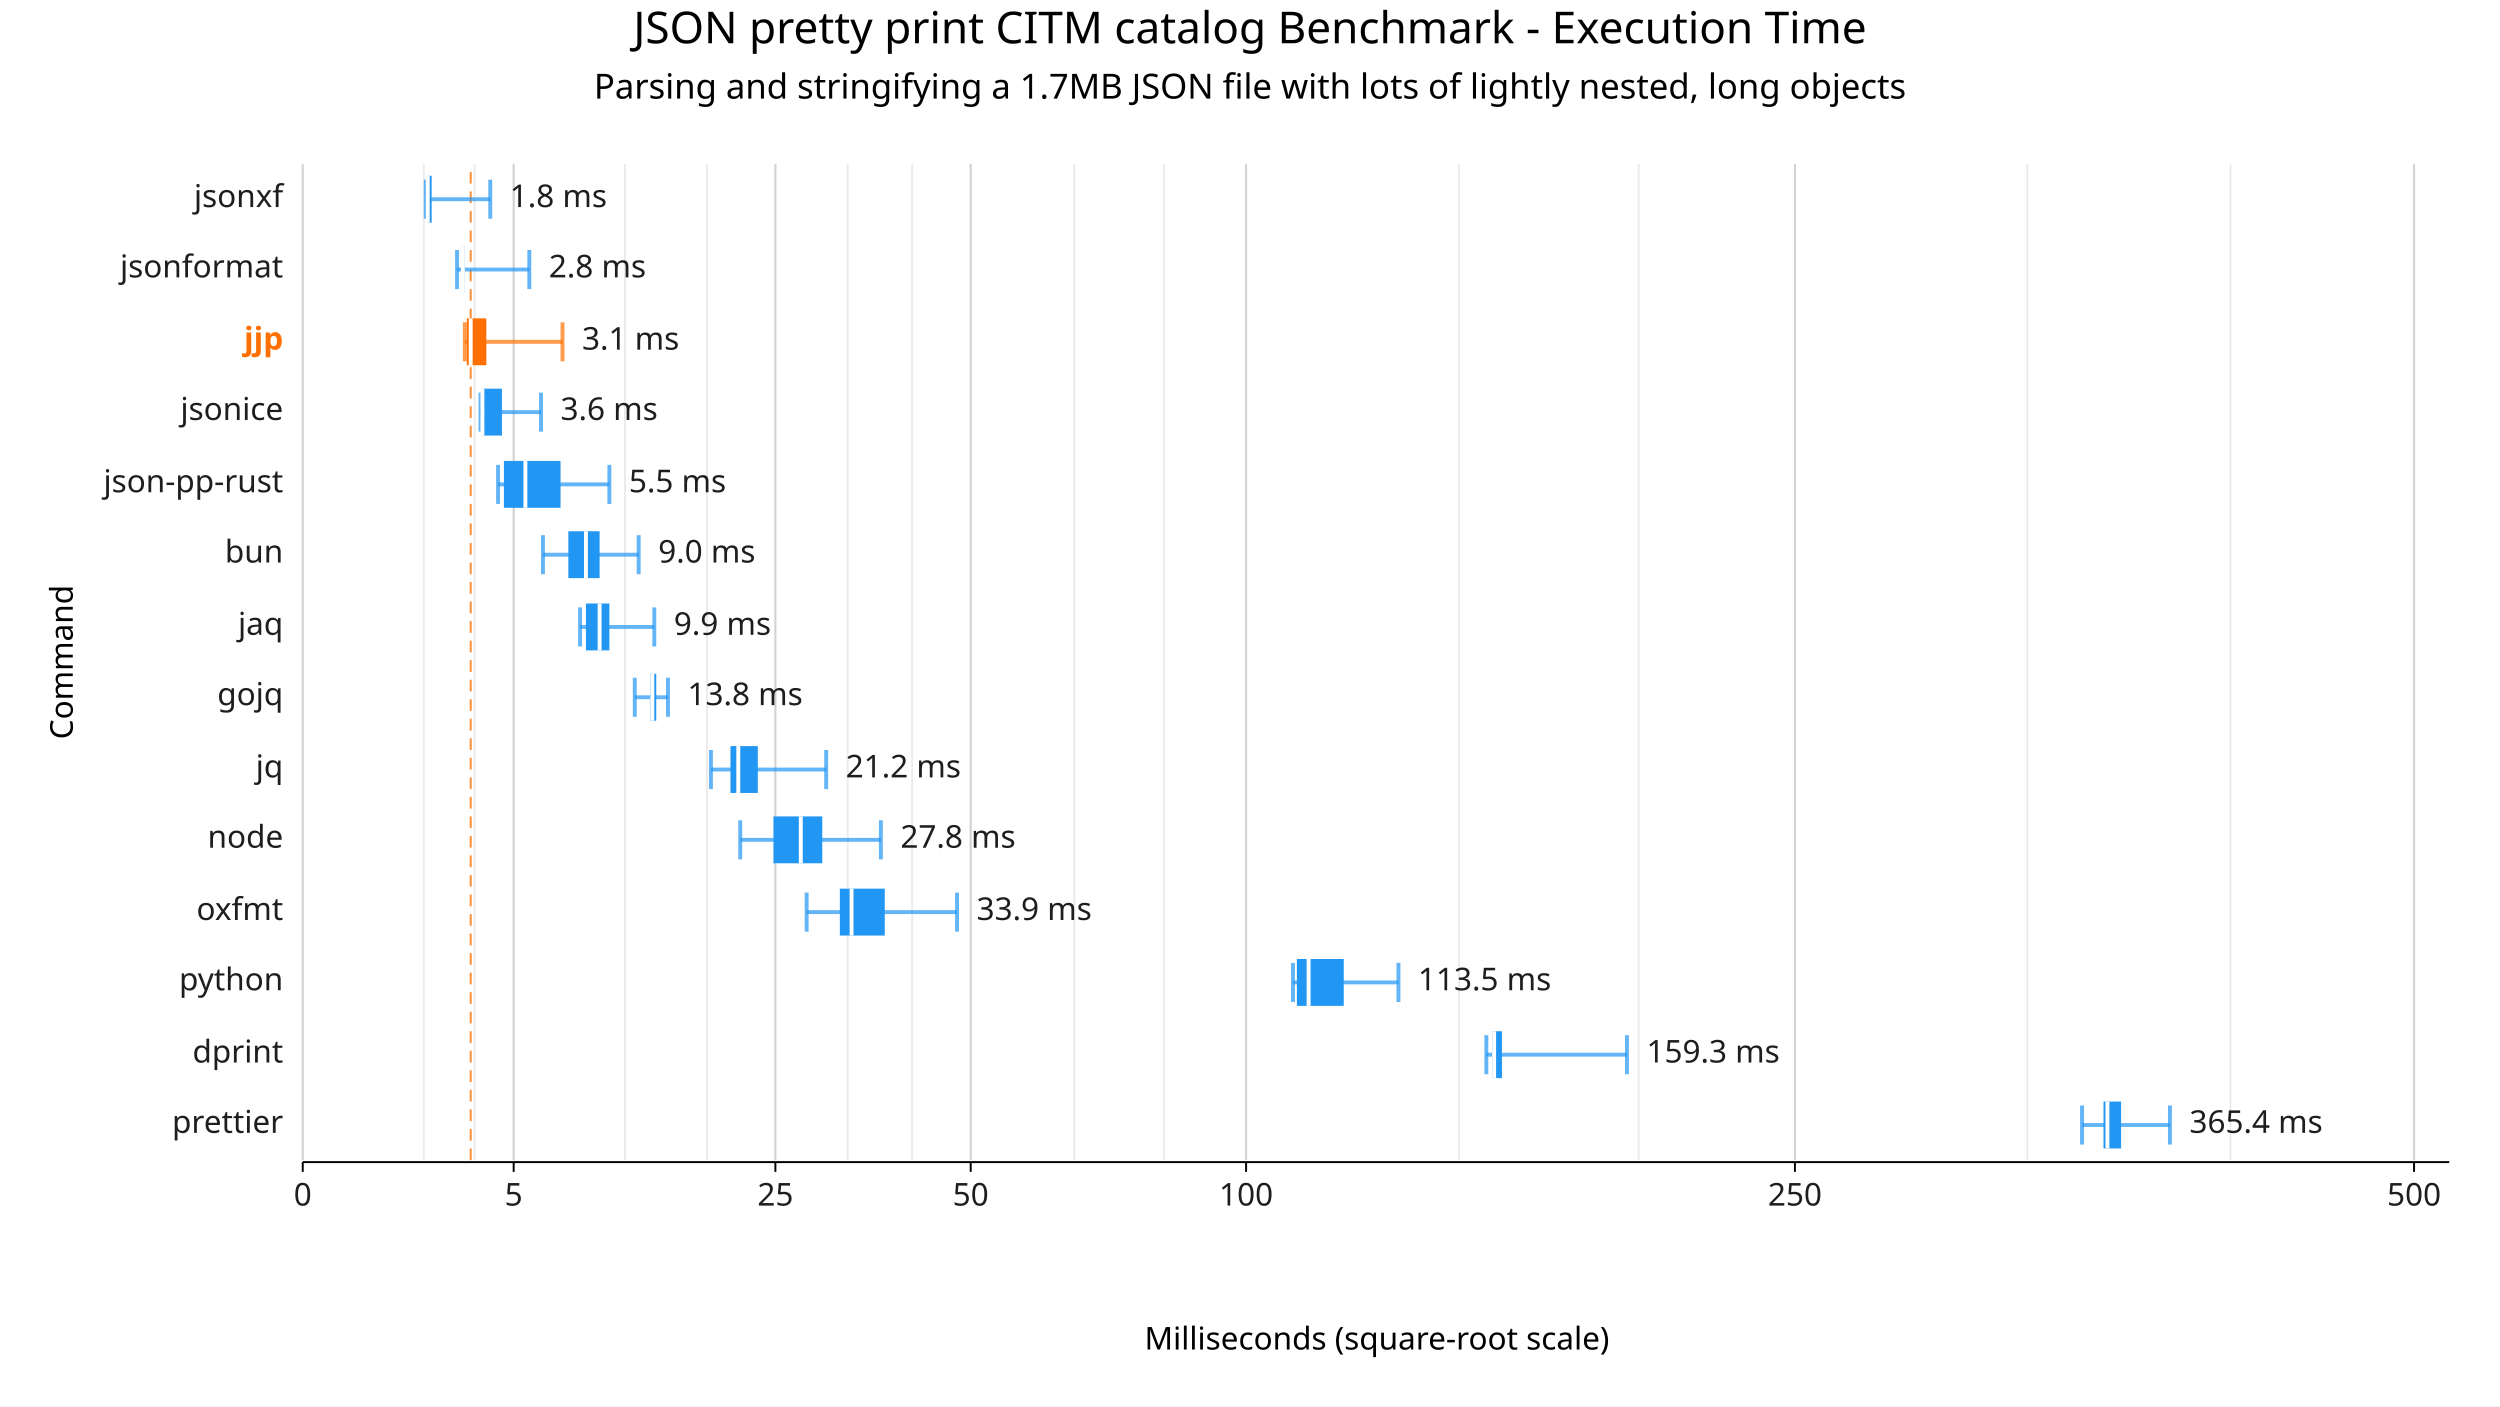
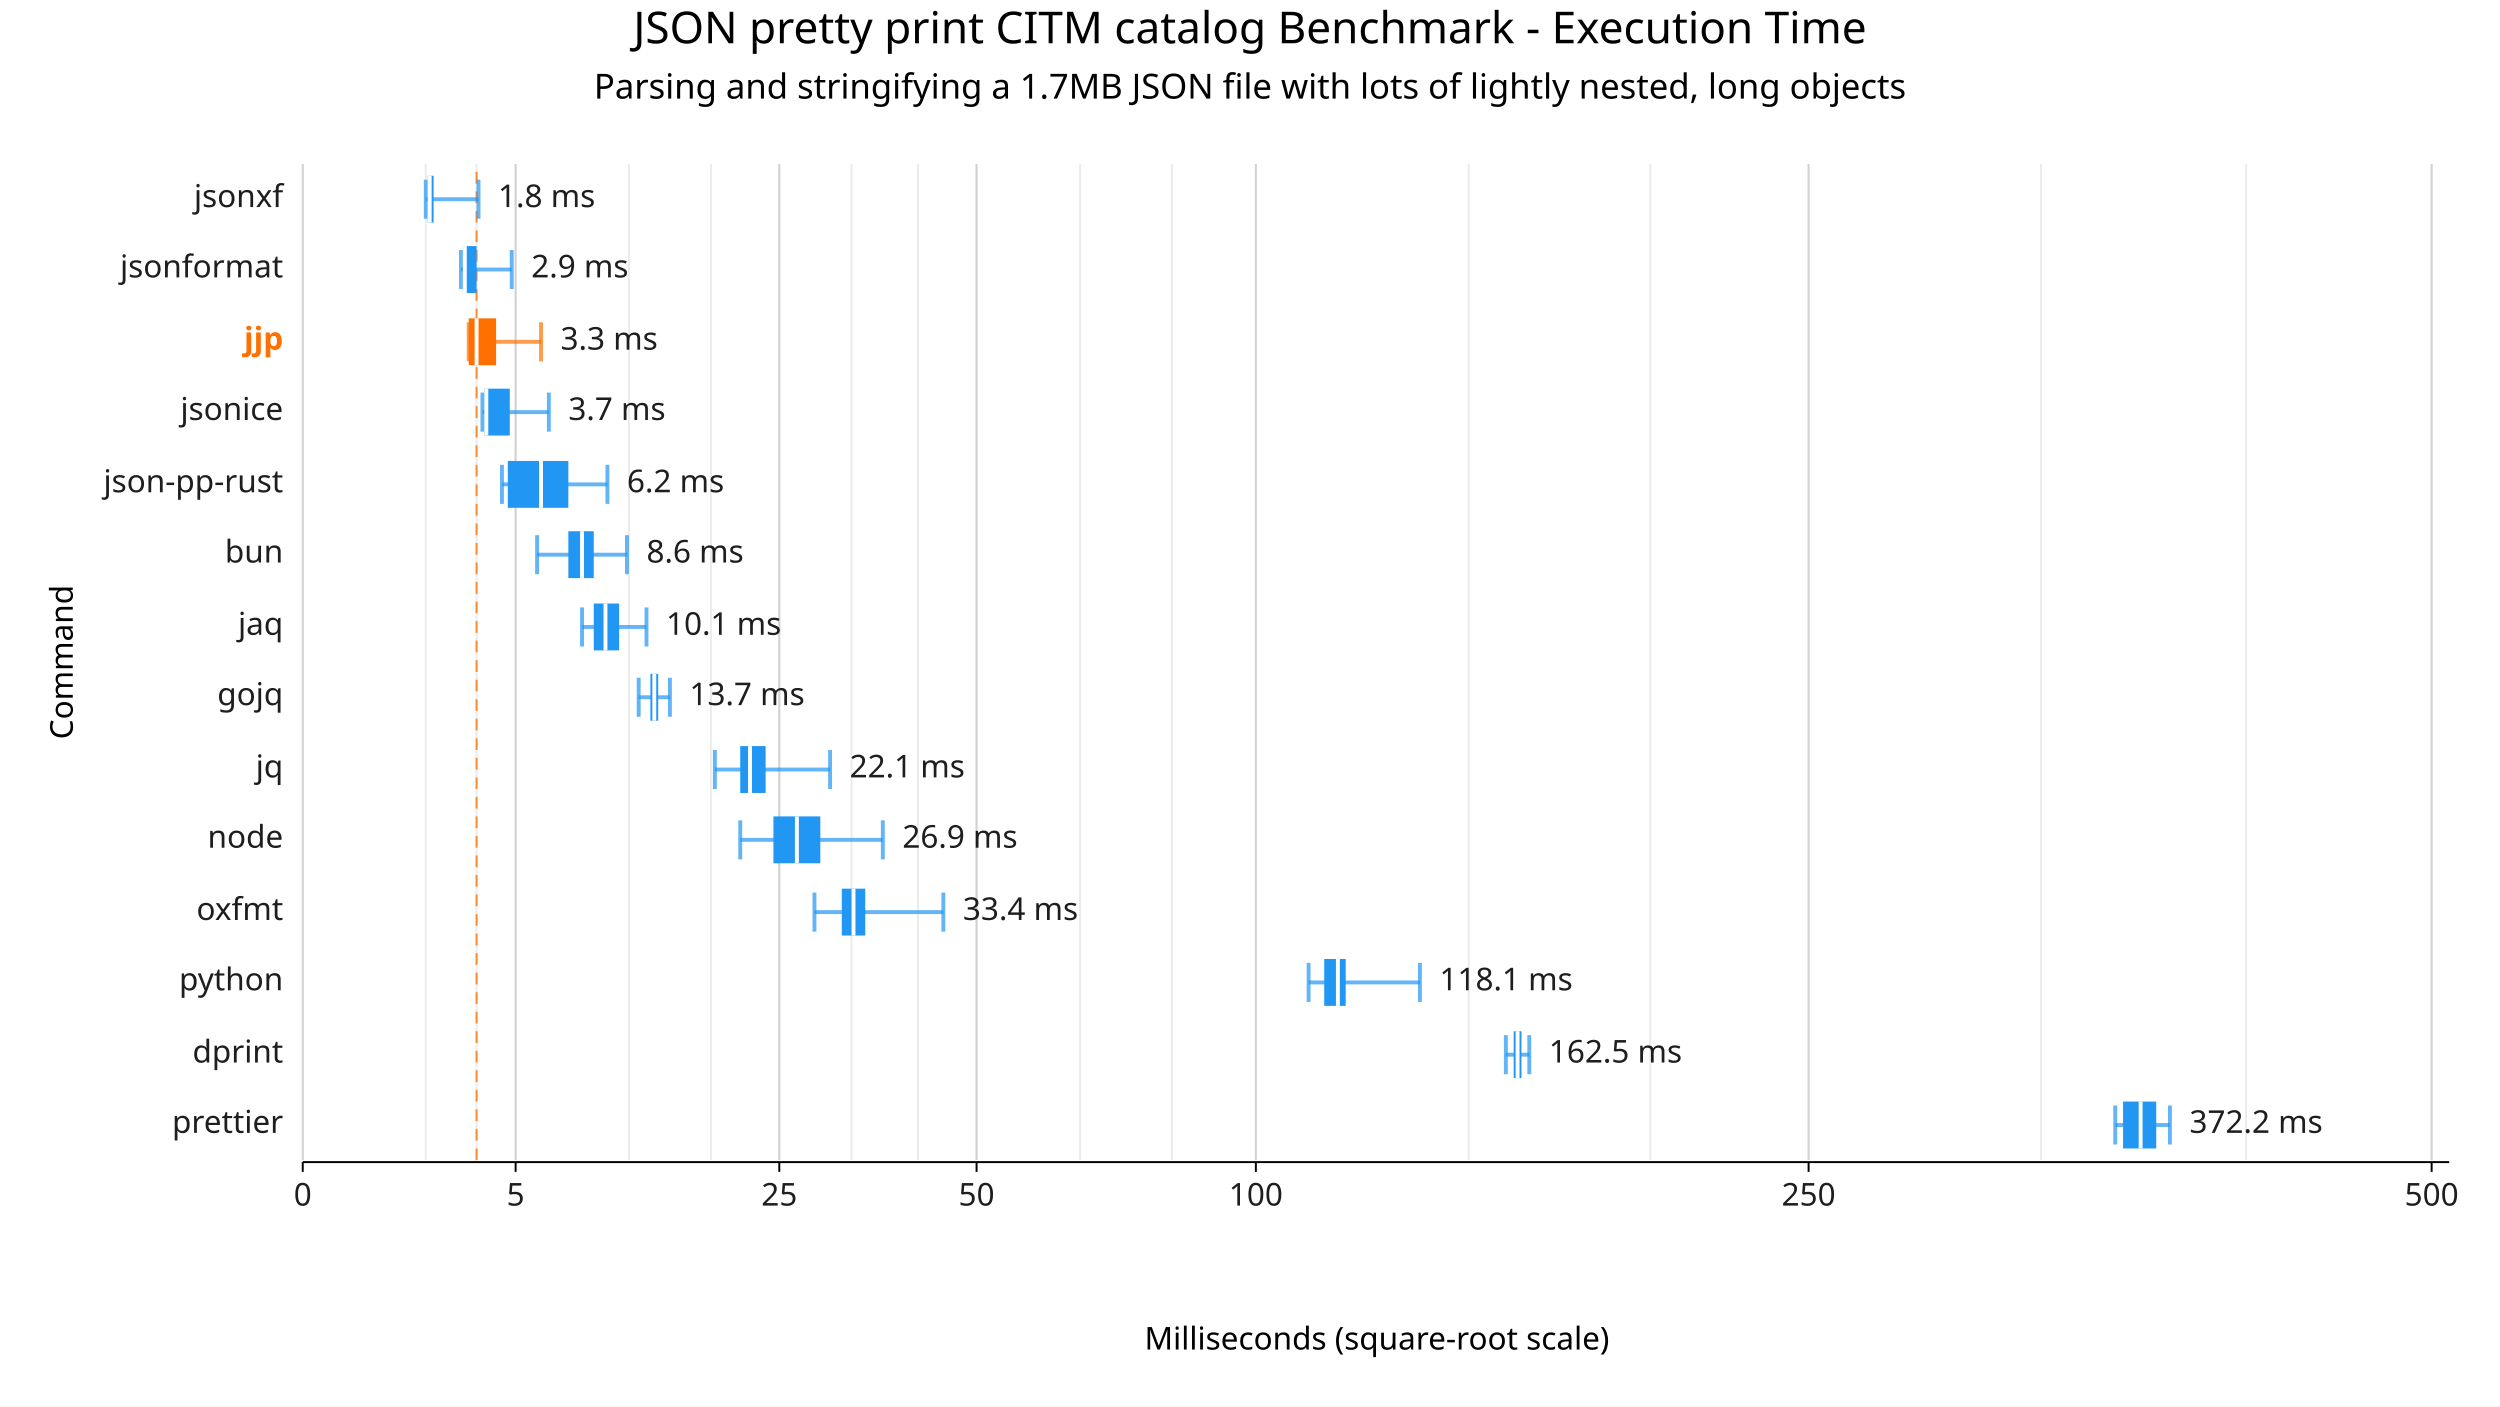
<svg xmlns="http://www.w3.org/2000/svg" width="1280" height="720" viewBox="0 0 1280 720">
-   <rect x="0" y="0" width="1280" height="720" opacity="1" fill="#FFFFFF" stroke="none" />
-   <text x="640" y="5" dy="0.76em" text-anchor="middle" font-family="sans-serif" font-size="22.581" opacity="1" fill="#000000">
- JSON pretty print CITM catalog Benchmark - Execution Time
- </text>
-   <text x="640" y="37" dy="0.76em" text-anchor="middle" font-family="sans-serif" font-size="17.742" opacity="1" fill="#000000">
- Parsing and stringifying a 1.7MB JSON file with lots of lightly nested, long objects
- </text>
-   <line opacity="1" stroke="#EBEBEB" stroke-width="1" x1="155" y1="594" x2="155" y2="84" />
-   <line opacity="1" stroke="#EBEBEB" stroke-width="1" x1="263" y1="594" x2="263" y2="84" />
-   <line opacity="1" stroke="#EBEBEB" stroke-width="1" x1="397" y1="594" x2="397" y2="84" />
-   <line opacity="1" stroke="#EBEBEB" stroke-width="1" x1="497" y1="594" x2="497" y2="84" />
-   <line opacity="1" stroke="#EBEBEB" stroke-width="1" x1="638" y1="594" x2="638" y2="84" />
-   <line opacity="1" stroke="#EBEBEB" stroke-width="1" x1="919" y1="594" x2="919" y2="84" />
-   <line opacity="1" stroke="#EBEBEB" stroke-width="1" x1="1236" y1="594" x2="1236" y2="84" />
-   <line opacity="1" stroke="#EBEBEB" stroke-width="1" x1="217" y1="594" x2="217" y2="84" />
-   <line opacity="1" stroke="#EBEBEB" stroke-width="1" x1="243" y1="594" x2="243" y2="84" />
-   <line opacity="1" stroke="#EBEBEB" stroke-width="1" x1="320" y1="594" x2="320" y2="84" />
-   <line opacity="1" stroke="#EBEBEB" stroke-width="1" x1="362" y1="594" x2="362" y2="84" />
-   <line opacity="1" stroke="#EBEBEB" stroke-width="1" x1="434" y1="594" x2="434" y2="84" />
-   <line opacity="1" stroke="#EBEBEB" stroke-width="1" x1="467" y1="594" x2="467" y2="84" />
-   <line opacity="1" stroke="#EBEBEB" stroke-width="1" x1="550" y1="594" x2="550" y2="84" />
-   <line opacity="1" stroke="#EBEBEB" stroke-width="1" x1="596" y1="594" x2="596" y2="84" />
-   <line opacity="1" stroke="#EBEBEB" stroke-width="1" x1="747" y1="594" x2="747" y2="84" />
-   <line opacity="1" stroke="#EBEBEB" stroke-width="1" x1="839" y1="594" x2="839" y2="84" />
-   <line opacity="1" stroke="#EBEBEB" stroke-width="1" x1="1038" y1="594" x2="1038" y2="84" />
-   <line opacity="1" stroke="#EBEBEB" stroke-width="1" x1="1142" y1="594" x2="1142" y2="84" />
-   <text x="25" y="339" dy="0.76em" text-anchor="middle" font-family="sans-serif" font-size="16.129" opacity="1" fill="#000000" transform="rotate(270, 25, 339)">
- Command
- </text>
-   <text x="705" y="695" dy="-0.5ex" text-anchor="middle" font-family="sans-serif" font-size="16.129" opacity="1" fill="#000000">
- Milliseconds (square-root scale)
- </text>
-   <line opacity="1" stroke="#D2D2D2" stroke-width="1" x1="155" y1="594" x2="155" y2="84" />
-   <line opacity="1" stroke="#D2D2D2" stroke-width="1" x1="263" y1="594" x2="263" y2="84" />
-   <line opacity="1" stroke="#D2D2D2" stroke-width="1" x1="397" y1="594" x2="397" y2="84" />
-   <line opacity="1" stroke="#D2D2D2" stroke-width="1" x1="497" y1="594" x2="497" y2="84" />
-   <line opacity="1" stroke="#D2D2D2" stroke-width="1" x1="638" y1="594" x2="638" y2="84" />
-   <line opacity="1" stroke="#D2D2D2" stroke-width="1" x1="919" y1="594" x2="919" y2="84" />
-   <line opacity="1" stroke="#D2D2D2" stroke-width="1" x1="1236" y1="594" x2="1236" y2="84" />
-   <polyline fill="none" opacity="1" stroke="#000000" stroke-width="1" points="155,595 1254,595 " />
-   <text x="155" y="605" dy="0.76em" text-anchor="middle" font-family="sans-serif" font-size="16.129" opacity="1" fill="#1E1E1E">
- 0
- </text>
-   <polyline fill="none" opacity="1" stroke="#000000" stroke-width="1" points="155,595 155,600 " />
-   <text x="263" y="605" dy="0.76em" text-anchor="middle" font-family="sans-serif" font-size="16.129" opacity="1" fill="#1E1E1E">
- 5
- </text>
-   <polyline fill="none" opacity="1" stroke="#000000" stroke-width="1" points="263,595 263,600 " />
-   <text x="397" y="605" dy="0.76em" text-anchor="middle" font-family="sans-serif" font-size="16.129" opacity="1" fill="#1E1E1E">
- 25
- </text>
-   <polyline fill="none" opacity="1" stroke="#000000" stroke-width="1" points="397,595 397,600 " />
-   <text x="497" y="605" dy="0.76em" text-anchor="middle" font-family="sans-serif" font-size="16.129" opacity="1" fill="#1E1E1E">
- 50
- </text>
-   <polyline fill="none" opacity="1" stroke="#000000" stroke-width="1" points="497,595 497,600 " />
-   <text x="638" y="605" dy="0.76em" text-anchor="middle" font-family="sans-serif" font-size="16.129" opacity="1" fill="#1E1E1E">
- 100
- </text>
-   <polyline fill="none" opacity="1" stroke="#000000" stroke-width="1" points="638,595 638,600 " />
-   <text x="919" y="605" dy="0.76em" text-anchor="middle" font-family="sans-serif" font-size="16.129" opacity="1" fill="#1E1E1E">
- 250
- </text>
-   <polyline fill="none" opacity="1" stroke="#000000" stroke-width="1" points="919,595 919,600 " />
-   <text x="1236" y="605" dy="0.76em" text-anchor="middle" font-family="sans-serif" font-size="16.129" opacity="1" fill="#1E1E1E">
- 500
- </text>
-   <polyline fill="none" opacity="1" stroke="#000000" stroke-width="1" points="1236,595 1236,600 " />
-   <polyline fill="none" opacity="0.8" stroke="#FF7000" stroke-width="1" points="241,594 241,588 " />
-   <polyline fill="none" opacity="0.8" stroke="#FF7000" stroke-width="1" points="241,584 241,578 " />
-   <polyline fill="none" opacity="0.8" stroke="#FF7000" stroke-width="1" points="241,574 241,568 " />
-   <polyline fill="none" opacity="0.8" stroke="#FF7000" stroke-width="1" points="241,564 241,558 " />
-   <polyline fill="none" opacity="0.8" stroke="#FF7000" stroke-width="1" points="241,554 241,548 " />
-   <polyline fill="none" opacity="0.8" stroke="#FF7000" stroke-width="1" points="241,544 241,538 " />
-   <polyline fill="none" opacity="0.8" stroke="#FF7000" stroke-width="1" points="241,534 241,528 " />
-   <polyline fill="none" opacity="0.8" stroke="#FF7000" stroke-width="1" points="241,524 241,518 " />
-   <polyline fill="none" opacity="0.8" stroke="#FF7000" stroke-width="1" points="241,514 241,508 " />
-   <polyline fill="none" opacity="0.8" stroke="#FF7000" stroke-width="1" points="241,504 241,498 " />
-   <polyline fill="none" opacity="0.8" stroke="#FF7000" stroke-width="1" points="241,494 241,488 " />
-   <polyline fill="none" opacity="0.8" stroke="#FF7000" stroke-width="1" points="241,484 241,478 " />
-   <polyline fill="none" opacity="0.8" stroke="#FF7000" stroke-width="1" points="241,474 241,468 " />
-   <polyline fill="none" opacity="0.8" stroke="#FF7000" stroke-width="1" points="241,464 241,458 " />
-   <polyline fill="none" opacity="0.8" stroke="#FF7000" stroke-width="1" points="241,454 241,448 " />
-   <polyline fill="none" opacity="0.8" stroke="#FF7000" stroke-width="1" points="241,444 241,438 " />
-   <polyline fill="none" opacity="0.8" stroke="#FF7000" stroke-width="1" points="241,434 241,428 " />
-   <polyline fill="none" opacity="0.8" stroke="#FF7000" stroke-width="1" points="241,424 241,418 " />
-   <polyline fill="none" opacity="0.8" stroke="#FF7000" stroke-width="1" points="241,414 241,408 " />
-   <polyline fill="none" opacity="0.8" stroke="#FF7000" stroke-width="1" points="241,404 241,398 " />
-   <polyline fill="none" opacity="0.8" stroke="#FF7000" stroke-width="1" points="241,394 241,388 " />
-   <polyline fill="none" opacity="0.8" stroke="#FF7000" stroke-width="1" points="241,384 241,378 " />
-   <polyline fill="none" opacity="0.8" stroke="#FF7000" stroke-width="1" points="241,374 241,368 " />
-   <polyline fill="none" opacity="0.8" stroke="#FF7000" stroke-width="1" points="241,364 241,358 " />
-   <polyline fill="none" opacity="0.8" stroke="#FF7000" stroke-width="1" points="241,354 241,348 " />
-   <polyline fill="none" opacity="0.8" stroke="#FF7000" stroke-width="1" points="241,344 241,338 " />
-   <polyline fill="none" opacity="0.8" stroke="#FF7000" stroke-width="1" points="241,334 241,328 " />
-   <polyline fill="none" opacity="0.8" stroke="#FF7000" stroke-width="1" points="241,324 241,318 " />
-   <polyline fill="none" opacity="0.8" stroke="#FF7000" stroke-width="1" points="241,314 241,308 " />
-   <polyline fill="none" opacity="0.8" stroke="#FF7000" stroke-width="1" points="241,304 241,298 " />
-   <polyline fill="none" opacity="0.8" stroke="#FF7000" stroke-width="1" points="241,294 241,288 " />
-   <polyline fill="none" opacity="0.8" stroke="#FF7000" stroke-width="1" points="241,284 241,278 " />
-   <polyline fill="none" opacity="0.8" stroke="#FF7000" stroke-width="1" points="241,274 241,268 " />
-   <polyline fill="none" opacity="0.8" stroke="#FF7000" stroke-width="1" points="241,264 241,258 " />
-   <polyline fill="none" opacity="0.8" stroke="#FF7000" stroke-width="1" points="241,254 241,248 " />
-   <polyline fill="none" opacity="0.8" stroke="#FF7000" stroke-width="1" points="241,244 241,238 " />
-   <polyline fill="none" opacity="0.8" stroke="#FF7000" stroke-width="1" points="241,234 241,228 " />
-   <polyline fill="none" opacity="0.8" stroke="#FF7000" stroke-width="1" points="241,224 241,218 " />
-   <polyline fill="none" opacity="0.8" stroke="#FF7000" stroke-width="1" points="241,214 241,208 " />
-   <polyline fill="none" opacity="0.8" stroke="#FF7000" stroke-width="1" points="241,204 241,198 " />
-   <polyline fill="none" opacity="0.8" stroke="#FF7000" stroke-width="1" points="241,194 241,188 " />
-   <polyline fill="none" opacity="0.8" stroke="#FF7000" stroke-width="1" points="241,184 241,178 " />
-   <polyline fill="none" opacity="0.8" stroke="#FF7000" stroke-width="1" points="241,174 241,168 " />
-   <polyline fill="none" opacity="0.8" stroke="#FF7000" stroke-width="1" points="241,164 241,158 " />
-   <polyline fill="none" opacity="0.8" stroke="#FF7000" stroke-width="1" points="241,154 241,148 " />
-   <polyline fill="none" opacity="0.8" stroke="#FF7000" stroke-width="1" points="241,144 241,138 " />
-   <polyline fill="none" opacity="0.8" stroke="#FF7000" stroke-width="1" points="241,134 241,128 " />
-   <polyline fill="none" opacity="0.8" stroke="#FF7000" stroke-width="1" points="241,124 241,118 " />
-   <polyline fill="none" opacity="0.8" stroke="#FF7000" stroke-width="1" points="241,114 241,108 " />
-   <polyline fill="none" opacity="0.8" stroke="#FF7000" stroke-width="1" points="241,104 241,98 " />
-   <polyline fill="none" opacity="0.8" stroke="#FF7000" stroke-width="1" points="241,94 241,88 " />
-   <polyline fill="none" opacity="0.7" stroke="#2196F3" stroke-width="2" points="1066,576 1111,576 " />
-   <polyline fill="none" opacity="1" stroke="#2196F3" stroke-width="24" points="1077,576 1086,576 " />
-   <polyline fill="none" opacity="0.7" stroke="#2196F3" stroke-width="2" points="1066,566 1066,586 " />
-   <polyline fill="none" opacity="0.7" stroke="#2196F3" stroke-width="2" points="1111,566 1111,586 " />
-   <polyline fill="none" opacity="1" stroke="#FFFFFF" stroke-width="2" points="1079,564 1079,588 " />
-   <text x="1121" y="576" dy="0.5ex" text-anchor="start" font-family="sans-serif" font-size="16.129" opacity="1" fill="#1E1E1E">
- 365.4 ms
- </text>
-   <text x="145" y="576" dy="0.5ex" text-anchor="end" font-family="sans-serif" font-size="16.129" opacity="1" fill="#1E1E1E">
- prettier
- </text>
-   <polyline fill="none" opacity="0.7" stroke="#2196F3" stroke-width="2" points="761,540 833,540 " />
-   <polyline fill="none" opacity="1" stroke="#2196F3" stroke-width="24" points="764,540 769,540 " />
-   <polyline fill="none" opacity="0.7" stroke="#2196F3" stroke-width="2" points="761,530 761,550 " />
-   <polyline fill="none" opacity="0.7" stroke="#2196F3" stroke-width="2" points="833,530 833,550 " />
-   <polyline fill="none" opacity="1" stroke="#FFFFFF" stroke-width="2" points="765,528 765,552 " />
-   <text x="843" y="540" dy="0.5ex" text-anchor="start" font-family="sans-serif" font-size="16.129" opacity="1" fill="#1E1E1E">
- 159.3 ms
- </text>
-   <text x="145" y="540" dy="0.5ex" text-anchor="end" font-family="sans-serif" font-size="16.129" opacity="1" fill="#1E1E1E">
- dprint
- </text>
-   <polyline fill="none" opacity="0.7" stroke="#2196F3" stroke-width="2" points="662,503 716,503 " />
-   <polyline fill="none" opacity="1" stroke="#2196F3" stroke-width="24" points="664,503 688,503 " />
-   <polyline fill="none" opacity="0.7" stroke="#2196F3" stroke-width="2" points="662,493 662,513 " />
-   <polyline fill="none" opacity="0.7" stroke="#2196F3" stroke-width="2" points="716,493 716,513 " />
-   <polyline fill="none" opacity="1" stroke="#FFFFFF" stroke-width="2" points="670,491 670,515 " />
-   <text x="726" y="503" dy="0.5ex" text-anchor="start" font-family="sans-serif" font-size="16.129" opacity="1" fill="#1E1E1E">
- 113.5 ms
- </text>
-   <text x="145" y="503" dy="0.5ex" text-anchor="end" font-family="sans-serif" font-size="16.129" opacity="1" fill="#1E1E1E">
- python
- </text>
-   <polyline fill="none" opacity="0.7" stroke="#2196F3" stroke-width="2" points="413,467 490,467 " />
-   <polyline fill="none" opacity="1" stroke="#2196F3" stroke-width="24" points="430,467 453,467 " />
-   <polyline fill="none" opacity="0.7" stroke="#2196F3" stroke-width="2" points="413,457 413,477 " />
-   <polyline fill="none" opacity="0.7" stroke="#2196F3" stroke-width="2" points="490,457 490,477 " />
-   <polyline fill="none" opacity="1" stroke="#FFFFFF" stroke-width="2" points="436,455 436,479 " />
-   <text x="500" y="467" dy="0.5ex" text-anchor="start" font-family="sans-serif" font-size="16.129" opacity="1" fill="#1E1E1E">
- 33.9 ms
- </text>
-   <text x="145" y="467" dy="0.5ex" text-anchor="end" font-family="sans-serif" font-size="16.129" opacity="1" fill="#1E1E1E">
- oxfmt
- </text>
-   <polyline fill="none" opacity="0.7" stroke="#2196F3" stroke-width="2" points="379,430 451,430 " />
-   <polyline fill="none" opacity="1" stroke="#2196F3" stroke-width="24" points="396,430 421,430 " />
-   <polyline fill="none" opacity="0.7" stroke="#2196F3" stroke-width="2" points="379,420 379,440 " />
-   <polyline fill="none" opacity="0.7" stroke="#2196F3" stroke-width="2" points="451,420 451,440 " />
-   <polyline fill="none" opacity="1" stroke="#FFFFFF" stroke-width="2" points="410,418 410,442 " />
-   <text x="461" y="430" dy="0.5ex" text-anchor="start" font-family="sans-serif" font-size="16.129" opacity="1" fill="#1E1E1E">
- 27.8 ms
- </text>
-   <text x="145" y="430" dy="0.5ex" text-anchor="end" font-family="sans-serif" font-size="16.129" opacity="1" fill="#1E1E1E">
- node
- </text>
-   <polyline fill="none" opacity="0.7" stroke="#2196F3" stroke-width="2" points="364,394 423,394 " />
-   <polyline fill="none" opacity="1" stroke="#2196F3" stroke-width="24" points="374,394 388,394 " />
-   <polyline fill="none" opacity="0.7" stroke="#2196F3" stroke-width="2" points="364,384 364,404 " />
-   <polyline fill="none" opacity="0.7" stroke="#2196F3" stroke-width="2" points="423,384 423,404 " />
-   <polyline fill="none" opacity="1" stroke="#FFFFFF" stroke-width="2" points="378,382 378,406 " />
-   <text x="433" y="394" dy="0.5ex" text-anchor="start" font-family="sans-serif" font-size="16.129" opacity="1" fill="#1E1E1E">
- 21.2 ms
- </text>
-   <text x="145" y="394" dy="0.5ex" text-anchor="end" font-family="sans-serif" font-size="16.129" opacity="1" fill="#1E1E1E">
- jq
- </text>
-   <polyline fill="none" opacity="0.7" stroke="#2196F3" stroke-width="2" points="325,357 342,357 " />
-   <polyline fill="none" opacity="1" stroke="#2196F3" stroke-width="24" points="333,357 336,357 " />
-   <polyline fill="none" opacity="0.7" stroke="#2196F3" stroke-width="2" points="325,347 325,367 " />
-   <polyline fill="none" opacity="0.7" stroke="#2196F3" stroke-width="2" points="342,347 342,367 " />
-   <polyline fill="none" opacity="1" stroke="#FFFFFF" stroke-width="2" points="334,345 334,369 " />
-   <text x="352" y="357" dy="0.5ex" text-anchor="start" font-family="sans-serif" font-size="16.129" opacity="1" fill="#1E1E1E">
- 13.8 ms
- </text>
-   <text x="145" y="357" dy="0.5ex" text-anchor="end" font-family="sans-serif" font-size="16.129" opacity="1" fill="#1E1E1E">
- gojq
- </text>
-   <polyline fill="none" opacity="0.7" stroke="#2196F3" stroke-width="2" points="297,321 335,321 " />
-   <polyline fill="none" opacity="1" stroke="#2196F3" stroke-width="24" points="300,321 312,321 " />
-   <polyline fill="none" opacity="0.7" stroke="#2196F3" stroke-width="2" points="297,311 297,331 " />
-   <polyline fill="none" opacity="0.7" stroke="#2196F3" stroke-width="2" points="335,311 335,331 " />
-   <polyline fill="none" opacity="1" stroke="#FFFFFF" stroke-width="2" points="307,309 307,333 " />
-   <text x="345" y="321" dy="0.5ex" text-anchor="start" font-family="sans-serif" font-size="16.129" opacity="1" fill="#1E1E1E">
- 9.9 ms
- </text>
-   <text x="145" y="321" dy="0.5ex" text-anchor="end" font-family="sans-serif" font-size="16.129" opacity="1" fill="#1E1E1E">
- jaq
- </text>
-   <polyline fill="none" opacity="0.7" stroke="#2196F3" stroke-width="2" points="278,284 327,284 " />
-   <polyline fill="none" opacity="1" stroke="#2196F3" stroke-width="24" points="291,284 307,284 " />
-   <polyline fill="none" opacity="0.7" stroke="#2196F3" stroke-width="2" points="278,274 278,294 " />
-   <polyline fill="none" opacity="0.7" stroke="#2196F3" stroke-width="2" points="327,274 327,294 " />
-   <polyline fill="none" opacity="1" stroke="#FFFFFF" stroke-width="2" points="300,272 300,296 " />
-   <text x="337" y="284" dy="0.5ex" text-anchor="start" font-family="sans-serif" font-size="16.129" opacity="1" fill="#1E1E1E">
- 9.0 ms
- </text>
-   <text x="145" y="284" dy="0.5ex" text-anchor="end" font-family="sans-serif" font-size="16.129" opacity="1" fill="#1E1E1E">
- bun
- </text>
-   <polyline fill="none" opacity="0.7" stroke="#2196F3" stroke-width="2" points="255,248 312,248 " />
-   <polyline fill="none" opacity="1" stroke="#2196F3" stroke-width="24" points="258,248 287,248 " />
-   <polyline fill="none" opacity="0.7" stroke="#2196F3" stroke-width="2" points="255,238 255,258 " />
-   <polyline fill="none" opacity="0.7" stroke="#2196F3" stroke-width="2" points="312,238 312,258 " />
-   <polyline fill="none" opacity="1" stroke="#FFFFFF" stroke-width="2" points="269,236 269,260 " />
-   <text x="322" y="248" dy="0.5ex" text-anchor="start" font-family="sans-serif" font-size="16.129" opacity="1" fill="#1E1E1E">
- 5.5 ms
- </text>
-   <text x="145" y="248" dy="0.5ex" text-anchor="end" font-family="sans-serif" font-size="16.129" opacity="1" fill="#1E1E1E">
- json-pp-rust
- </text>
-   <polyline fill="none" opacity="0.7" stroke="#2196F3" stroke-width="2" points="246,211 277,211 " />
-   <polyline fill="none" opacity="1" stroke="#2196F3" stroke-width="24" points="247,211 257,211 " />
-   <polyline fill="none" opacity="0.7" stroke="#2196F3" stroke-width="2" points="246,201 246,221 " />
-   <polyline fill="none" opacity="0.7" stroke="#2196F3" stroke-width="2" points="277,201 277,221 " />
-   <polyline fill="none" opacity="1" stroke="#FFFFFF" stroke-width="2" points="247,199 247,223 " />
-   <text x="287" y="211" dy="0.5ex" text-anchor="start" font-family="sans-serif" font-size="16.129" opacity="1" fill="#1E1E1E">
- 3.6 ms
- </text>
-   <text x="145" y="211" dy="0.5ex" text-anchor="end" font-family="sans-serif" font-size="16.129" opacity="1" fill="#1E1E1E">
- jsonice
- </text>
-   <polyline fill="none" opacity="0.7" stroke="#FF7000" stroke-width="2" points="238,175 288,175 " />
-   <polyline fill="none" opacity="1" stroke="#FF7000" stroke-width="24" points="239,175 249,175 " />
-   <polyline fill="none" opacity="0.7" stroke="#FF7000" stroke-width="2" points="238,165 238,185 " />
-   <polyline fill="none" opacity="0.7" stroke="#FF7000" stroke-width="2" points="288,165 288,185 " />
-   <polyline fill="none" opacity="1" stroke="#FFFFFF" stroke-width="2" points="241,163 241,187 " />
-   <text x="298" y="175" dy="0.5ex" text-anchor="start" font-family="sans-serif" font-size="16.129" opacity="1" fill="#1E1E1E">
- 3.1 ms
- </text>
-   <text x="145" y="175" dy="0.5ex" text-anchor="end" font-family="sans-serif" font-size="16.129" opacity="1" fill="#FF7000" font-weight="bold">
- jjp
- </text>
-   <polyline fill="none" opacity="0.7" stroke="#2196F3" stroke-width="2" points="234,138 271,138 " />
-   <polyline fill="none" opacity="1" stroke="#2196F3" stroke-width="24" points="236,138 238,138 " />
-   <polyline fill="none" opacity="0.7" stroke="#2196F3" stroke-width="2" points="234,128 234,148 " />
-   <polyline fill="none" opacity="0.7" stroke="#2196F3" stroke-width="2" points="271,128 271,148 " />
-   <polyline fill="none" opacity="1" stroke="#FFFFFF" stroke-width="2" points="237,126 237,150 " />
-   <text x="281" y="138" dy="0.5ex" text-anchor="start" font-family="sans-serif" font-size="16.129" opacity="1" fill="#1E1E1E">
- 2.8 ms
- </text>
-   <text x="145" y="138" dy="0.5ex" text-anchor="end" font-family="sans-serif" font-size="16.129" opacity="1" fill="#1E1E1E">
- jsonformat
- </text>
-   <polyline fill="none" opacity="0.7" stroke="#2196F3" stroke-width="2" points="218,102 251,102 " />
-   <polyline fill="none" opacity="1" stroke="#2196F3" stroke-width="24" points="219,102 221,102 " />
-   <polyline fill="none" opacity="0.7" stroke="#2196F3" stroke-width="2" points="218,92 218,112 " />
-   <polyline fill="none" opacity="0.7" stroke="#2196F3" stroke-width="2" points="251,92 251,112 " />
-   <polyline fill="none" opacity="1" stroke="#FFFFFF" stroke-width="2" points="219,90 219,114 " />
-   <text x="261" y="102" dy="0.5ex" text-anchor="start" font-family="sans-serif" font-size="16.129" opacity="1" fill="#1E1E1E">
- 1.8 ms
- </text>
-   <text x="145" y="102" dy="0.5ex" text-anchor="end" font-family="sans-serif" font-size="16.129" opacity="1" fill="#1E1E1E">
- jsonxf
- </text>
+   <path fill="#fff" d="M0 0h1280v720H0Z" />
+   <text x="640" y="5" fill="#000" dy=".76em" font-family="sans-serif" font-size="22.581px" text-anchor="middle">JSON pretty print CITM catalog Benchmark - Execution Time</text>
+   <text x="640" y="37" fill="#000" dy=".76em" font-family="sans-serif" font-size="17.742px" text-anchor="middle">Parsing and stringifying a 1.7MB JSON file with lots of lightly nested, long objects</text>
+   <path stroke="#ebebeb" d="M155 594V84M264 594V84M399 594V84M500 594V84M643 594V84M926 594V84M1245 594V84M218 594V84M244 594V84M322 594V84M364 594V84M436 594V84M470 594V84M553 594V84M600 594V84M752 594V84M845 594V84M1045 594V84M1150 594V84" />
+   <text x="25" y="339" fill="#000" dy=".76em" font-family="sans-serif" font-size="16.129px" text-anchor="middle" transform="rotate(270 25 339)">Command</text>
+   <text x="705" y="695" fill="#000" dy="-.5ex" font-family="sans-serif" font-size="16.129px" text-anchor="middle">Milliseconds (square-root scale)</text>
+   <path stroke="#d2d2d2" d="M155 594V84M264 594V84M399 594V84M500 594V84M643 594V84M926 594V84M1245 594V84" />
+   <path fill="none" stroke="#000" d="M155 595h1099" />
+   <text x="155" y="605" fill="#1e1e1e" dy=".76em" font-family="sans-serif" font-size="16.129px" text-anchor="middle">0</text>
+   <path fill="none" stroke="#000" d="M155 595v5" />
+   <text x="264" y="605" fill="#1e1e1e" dy=".76em" font-family="sans-serif" font-size="16.129px" text-anchor="middle">5</text>
+   <path fill="none" stroke="#000" d="M264 595v5" />
+   <text x="399" y="605" fill="#1e1e1e" dy=".76em" font-family="sans-serif" font-size="16.129px" text-anchor="middle">25</text>
+   <path fill="none" stroke="#000" d="M399 595v5" />
+   <text x="500" y="605" fill="#1e1e1e" dy=".76em" font-family="sans-serif" font-size="16.129px" text-anchor="middle">50</text>
+   <path fill="none" stroke="#000" d="M500 595v5" />
+   <text x="643" y="605" fill="#1e1e1e" dy=".76em" font-family="sans-serif" font-size="16.129px" text-anchor="middle">100</text>
+   <path fill="none" stroke="#000" d="M643 595v5" />
+   <text x="926" y="605" fill="#1e1e1e" dy=".76em" font-family="sans-serif" font-size="16.129px" text-anchor="middle">250</text>
+   <path fill="none" stroke="#000" d="M926 595v5" />
+   <text x="1245" y="605" fill="#1e1e1e" dy=".76em" font-family="sans-serif" font-size="16.129px" text-anchor="middle">500</text>
+   <path fill="none" stroke="#000" d="M1245 595v5" />
+   <path fill="none" stroke="#ff7000" d="M244 594v-6M244 584v-6M244 574v-6M244 564v-6M244 554v-6M244 544v-6M244 534v-6M244 524v-6M244 514v-6M244 504v-6M244 494v-6M244 484v-6M244 474v-6M244 464v-6M244 454v-6M244 444v-6M244 434v-6M244 424v-6M244 414v-6M244 404v-6M244 394v-6M244 384v-6M244 374v-6M244 364v-6M244 354v-6M244 344v-6M244 334v-6M244 324v-6M244 314v-6M244 304v-6M244 294v-6M244 284v-6M244 274v-6M244 264v-6M244 254v-6M244 244v-6M244 234v-6M244 224v-6M244 214v-6M244 204v-6M244 194v-6M244 184v-6M244 174v-6M244 164v-6M244 154v-6M244 144v-6M244 134v-6M244 124v-6M244 114v-6M244 104v-6M244 94v-6" opacity=".8" />
+   <path fill="none" stroke="#2196f3" stroke-width="2" d="M1083 576h28" opacity=".7" />
+   <path fill="none" stroke="#2196f3" stroke-width="24" d="M1087 576h17" />
+   <path fill="none" stroke="#2196f3" stroke-width="2" d="M1083 566v20M1111 566v20" opacity=".7" />
+   <path fill="none" stroke="#fff" stroke-width="2" d="M1096 564v24" />
+   <text x="1121" y="576" fill="#1e1e1e" dy=".5ex" font-family="sans-serif" font-size="16.129px">372.2 ms</text>
+   <text x="145" y="576" fill="#1e1e1e" dy=".5ex" font-family="sans-serif" font-size="16.129px" text-anchor="end">prettier</text>
+   <path fill="none" stroke="#2196f3" stroke-width="2" d="M771 540h12" opacity=".7" />
+   <path fill="none" stroke="#2196f3" stroke-width="24" d="M775 540h4" />
+   <path fill="none" stroke="#2196f3" stroke-width="2" d="M771 530v20M783 530v20" opacity=".7" />
+   <path fill="none" stroke="#fff" stroke-width="2" d="M777 528v24" />
+   <text x="793" y="540" fill="#1e1e1e" dy=".5ex" font-family="sans-serif" font-size="16.129px">162.5 ms</text>
+   <text x="145" y="540" fill="#1e1e1e" dy=".5ex" font-family="sans-serif" font-size="16.129px" text-anchor="end">dprint</text>
+   <path fill="none" stroke="#2196f3" stroke-width="2" d="M670 503h57" opacity=".7" />
+   <path fill="none" stroke="#2196f3" stroke-width="24" d="M678 503h11" />
+   <path fill="none" stroke="#2196f3" stroke-width="2" d="M670 493v20M727 493v20" opacity=".7" />
+   <path fill="none" stroke="#fff" stroke-width="2" d="M685 491v24" />
+   <text x="737" y="503" fill="#1e1e1e" dy=".5ex" font-family="sans-serif" font-size="16.129px">118.1 ms</text>
+   <text x="145" y="503" fill="#1e1e1e" dy=".5ex" font-family="sans-serif" font-size="16.129px" text-anchor="end">python</text>
+   <path fill="none" stroke="#2196f3" stroke-width="2" d="M417 467h66" opacity=".7" />
+   <path fill="none" stroke="#2196f3" stroke-width="24" d="M431 467h12" />
+   <path fill="none" stroke="#2196f3" stroke-width="2" d="M417 457v20M483 457v20" opacity=".7" />
+   <path fill="none" stroke="#fff" stroke-width="2" d="M437 455v24" />
+   <text x="493" y="467" fill="#1e1e1e" dy=".5ex" font-family="sans-serif" font-size="16.129px">33.4 ms</text>
+   <text x="145" y="467" fill="#1e1e1e" dy=".5ex" font-family="sans-serif" font-size="16.129px" text-anchor="end">oxfmt</text>
+   <path fill="none" stroke="#2196f3" stroke-width="2" d="M379 430h73" opacity=".7" />
+   <path fill="none" stroke="#2196f3" stroke-width="24" d="M396 430h24" />
+   <path fill="none" stroke="#2196f3" stroke-width="2" d="M379 420v20M452 420v20" opacity=".7" />
+   <path fill="none" stroke="#fff" stroke-width="2" d="M408 418v24" />
+   <text x="462" y="430" fill="#1e1e1e" dy=".5ex" font-family="sans-serif" font-size="16.129px">26.9 ms</text>
+   <text x="145" y="430" fill="#1e1e1e" dy=".5ex" font-family="sans-serif" font-size="16.129px" text-anchor="end">node</text>
+   <path fill="none" stroke="#2196f3" stroke-width="2" d="M366 394h59" opacity=".7" />
+   <path fill="none" stroke="#2196f3" stroke-width="24" d="M379 394h13" />
+   <path fill="none" stroke="#2196f3" stroke-width="2" d="M366 384v20M425 384v20" opacity=".7" />
+   <path fill="none" stroke="#fff" stroke-width="2" d="M384 382v24" />
+   <text x="435" y="394" fill="#1e1e1e" dy=".5ex" font-family="sans-serif" font-size="16.129px">22.1 ms</text>
+   <text x="145" y="394" fill="#1e1e1e" dy=".5ex" font-family="sans-serif" font-size="16.129px" text-anchor="end">jq</text>
+   <path fill="none" stroke="#2196f3" stroke-width="2" d="M327 357h16" opacity=".7" />
+   <path fill="none" stroke="#2196f3" stroke-width="24" d="M333 357h4" />
+   <path fill="none" stroke="#2196f3" stroke-width="2" d="M327 347v20M343 347v20" opacity=".7" />
+   <path fill="none" stroke="#fff" stroke-width="2" d="M335 345v24" />
+   <text x="353" y="357" fill="#1e1e1e" dy=".5ex" font-family="sans-serif" font-size="16.129px">13.7 ms</text>
+   <text x="145" y="357" fill="#1e1e1e" dy=".5ex" font-family="sans-serif" font-size="16.129px" text-anchor="end">gojq</text>
+   <path fill="none" stroke="#2196f3" stroke-width="2" d="M298 321h33" opacity=".7" />
+   <path fill="none" stroke="#2196f3" stroke-width="24" d="M304 321h13" />
+   <path fill="none" stroke="#2196f3" stroke-width="2" d="M298 311v20M331 311v20" opacity=".7" />
+   <path fill="none" stroke="#fff" stroke-width="2" d="M310 309v24" />
+   <text x="341" y="321" fill="#1e1e1e" dy=".5ex" font-family="sans-serif" font-size="16.129px">10.1 ms</text>
+   <text x="145" y="321" fill="#1e1e1e" dy=".5ex" font-family="sans-serif" font-size="16.129px" text-anchor="end">jaq</text>
+   <path fill="none" stroke="#2196f3" stroke-width="2" d="M275 284h46" opacity=".7" />
+   <path fill="none" stroke="#2196f3" stroke-width="24" d="M291 284h13" />
+   <path fill="none" stroke="#2196f3" stroke-width="2" d="M275 274v20M321 274v20" opacity=".7" />
+   <path fill="none" stroke="#fff" stroke-width="2" d="M298 272v24" />
+   <text x="331" y="284" fill="#1e1e1e" dy=".5ex" font-family="sans-serif" font-size="16.129px">8.6 ms</text>
+   <text x="145" y="284" fill="#1e1e1e" dy=".5ex" font-family="sans-serif" font-size="16.129px" text-anchor="end">bun</text>
+   <path fill="none" stroke="#2196f3" stroke-width="2" d="M257 248h54" opacity=".7" />
+   <path fill="none" stroke="#2196f3" stroke-width="24" d="M260 248h31" />
+   <path fill="none" stroke="#2196f3" stroke-width="2" d="M257 238v20M311 238v20" opacity=".7" />
+   <path fill="none" stroke="#fff" stroke-width="2" d="M277 236v24" />
+   <text x="321" y="248" fill="#1e1e1e" dy=".5ex" font-family="sans-serif" font-size="16.129px">6.2 ms</text>
+   <text x="145" y="248" fill="#1e1e1e" dy=".5ex" font-family="sans-serif" font-size="16.129px" text-anchor="end">json-pp-rust</text>
+   <path fill="none" stroke="#2196f3" stroke-width="2" d="M247 211h34" opacity=".7" />
+   <path fill="none" stroke="#2196f3" stroke-width="24" d="M248 211h13" />
+   <path fill="none" stroke="#2196f3" stroke-width="2" d="M247 201v20M281 201v20" opacity=".7" />
+   <path fill="none" stroke="#fff" stroke-width="2" d="M249 199v24" />
+   <text x="291" y="211" fill="#1e1e1e" dy=".5ex" font-family="sans-serif" font-size="16.129px">3.7 ms</text>
+   <text x="145" y="211" fill="#1e1e1e" dy=".5ex" font-family="sans-serif" font-size="16.129px" text-anchor="end">jsonice</text>
+   <path fill="none" stroke="#ff7000" stroke-width="2" d="M240 175h37" opacity=".7" />
+   <path fill="none" stroke="#ff7000" stroke-width="24" d="M240 175h14" />
+   <path fill="none" stroke="#ff7000" stroke-width="2" d="M240 165v20M277 165v20" opacity=".7" />
+   <path fill="none" stroke="#fff" stroke-width="2" d="M244 163v24" />
+   <text x="287" y="175" fill="#1e1e1e" dy=".5ex" font-family="sans-serif" font-size="16.129px">3.3 ms</text>
+   <text x="145" y="175" fill="#ff7000" dy=".5ex" font-family="sans-serif" font-size="16.129px" font-weight="700" text-anchor="end">jjp</text>
+   <path fill="none" stroke="#2196f3" stroke-width="2" d="M236 138h26" opacity=".7" />
+   <path fill="none" stroke="#2196f3" stroke-width="24" d="M237 138h7" />
+   <path fill="none" stroke="#2196f3" stroke-width="2" d="M236 128v20M262 128v20" opacity=".7" />
+   <path fill="none" stroke="#fff" stroke-width="2" d="M238 126v24" />
+   <text x="272" y="138" fill="#1e1e1e" dy=".5ex" font-family="sans-serif" font-size="16.129px">2.9 ms</text>
+   <text x="145" y="138" fill="#1e1e1e" dy=".5ex" font-family="sans-serif" font-size="16.129px" text-anchor="end">jsonformat</text>
+   <path fill="none" stroke="#2196f3" stroke-width="2" d="M218 102h27" opacity=".7" />
+   <path fill="none" stroke="#2196f3" stroke-width="24" d="M219 102h3" />
+   <path fill="none" stroke="#2196f3" stroke-width="2" d="M218 92v20M245 92v20" opacity=".7" />
+   <path fill="none" stroke="#fff" stroke-width="2" d="M220 90v24" />
+   <text x="255" y="102" fill="#1e1e1e" dy=".5ex" font-family="sans-serif" font-size="16.129px">1.8 ms</text>
+   <text x="145" y="102" fill="#1e1e1e" dy=".5ex" font-family="sans-serif" font-size="16.129px" text-anchor="end">jsonxf</text>
</svg>
